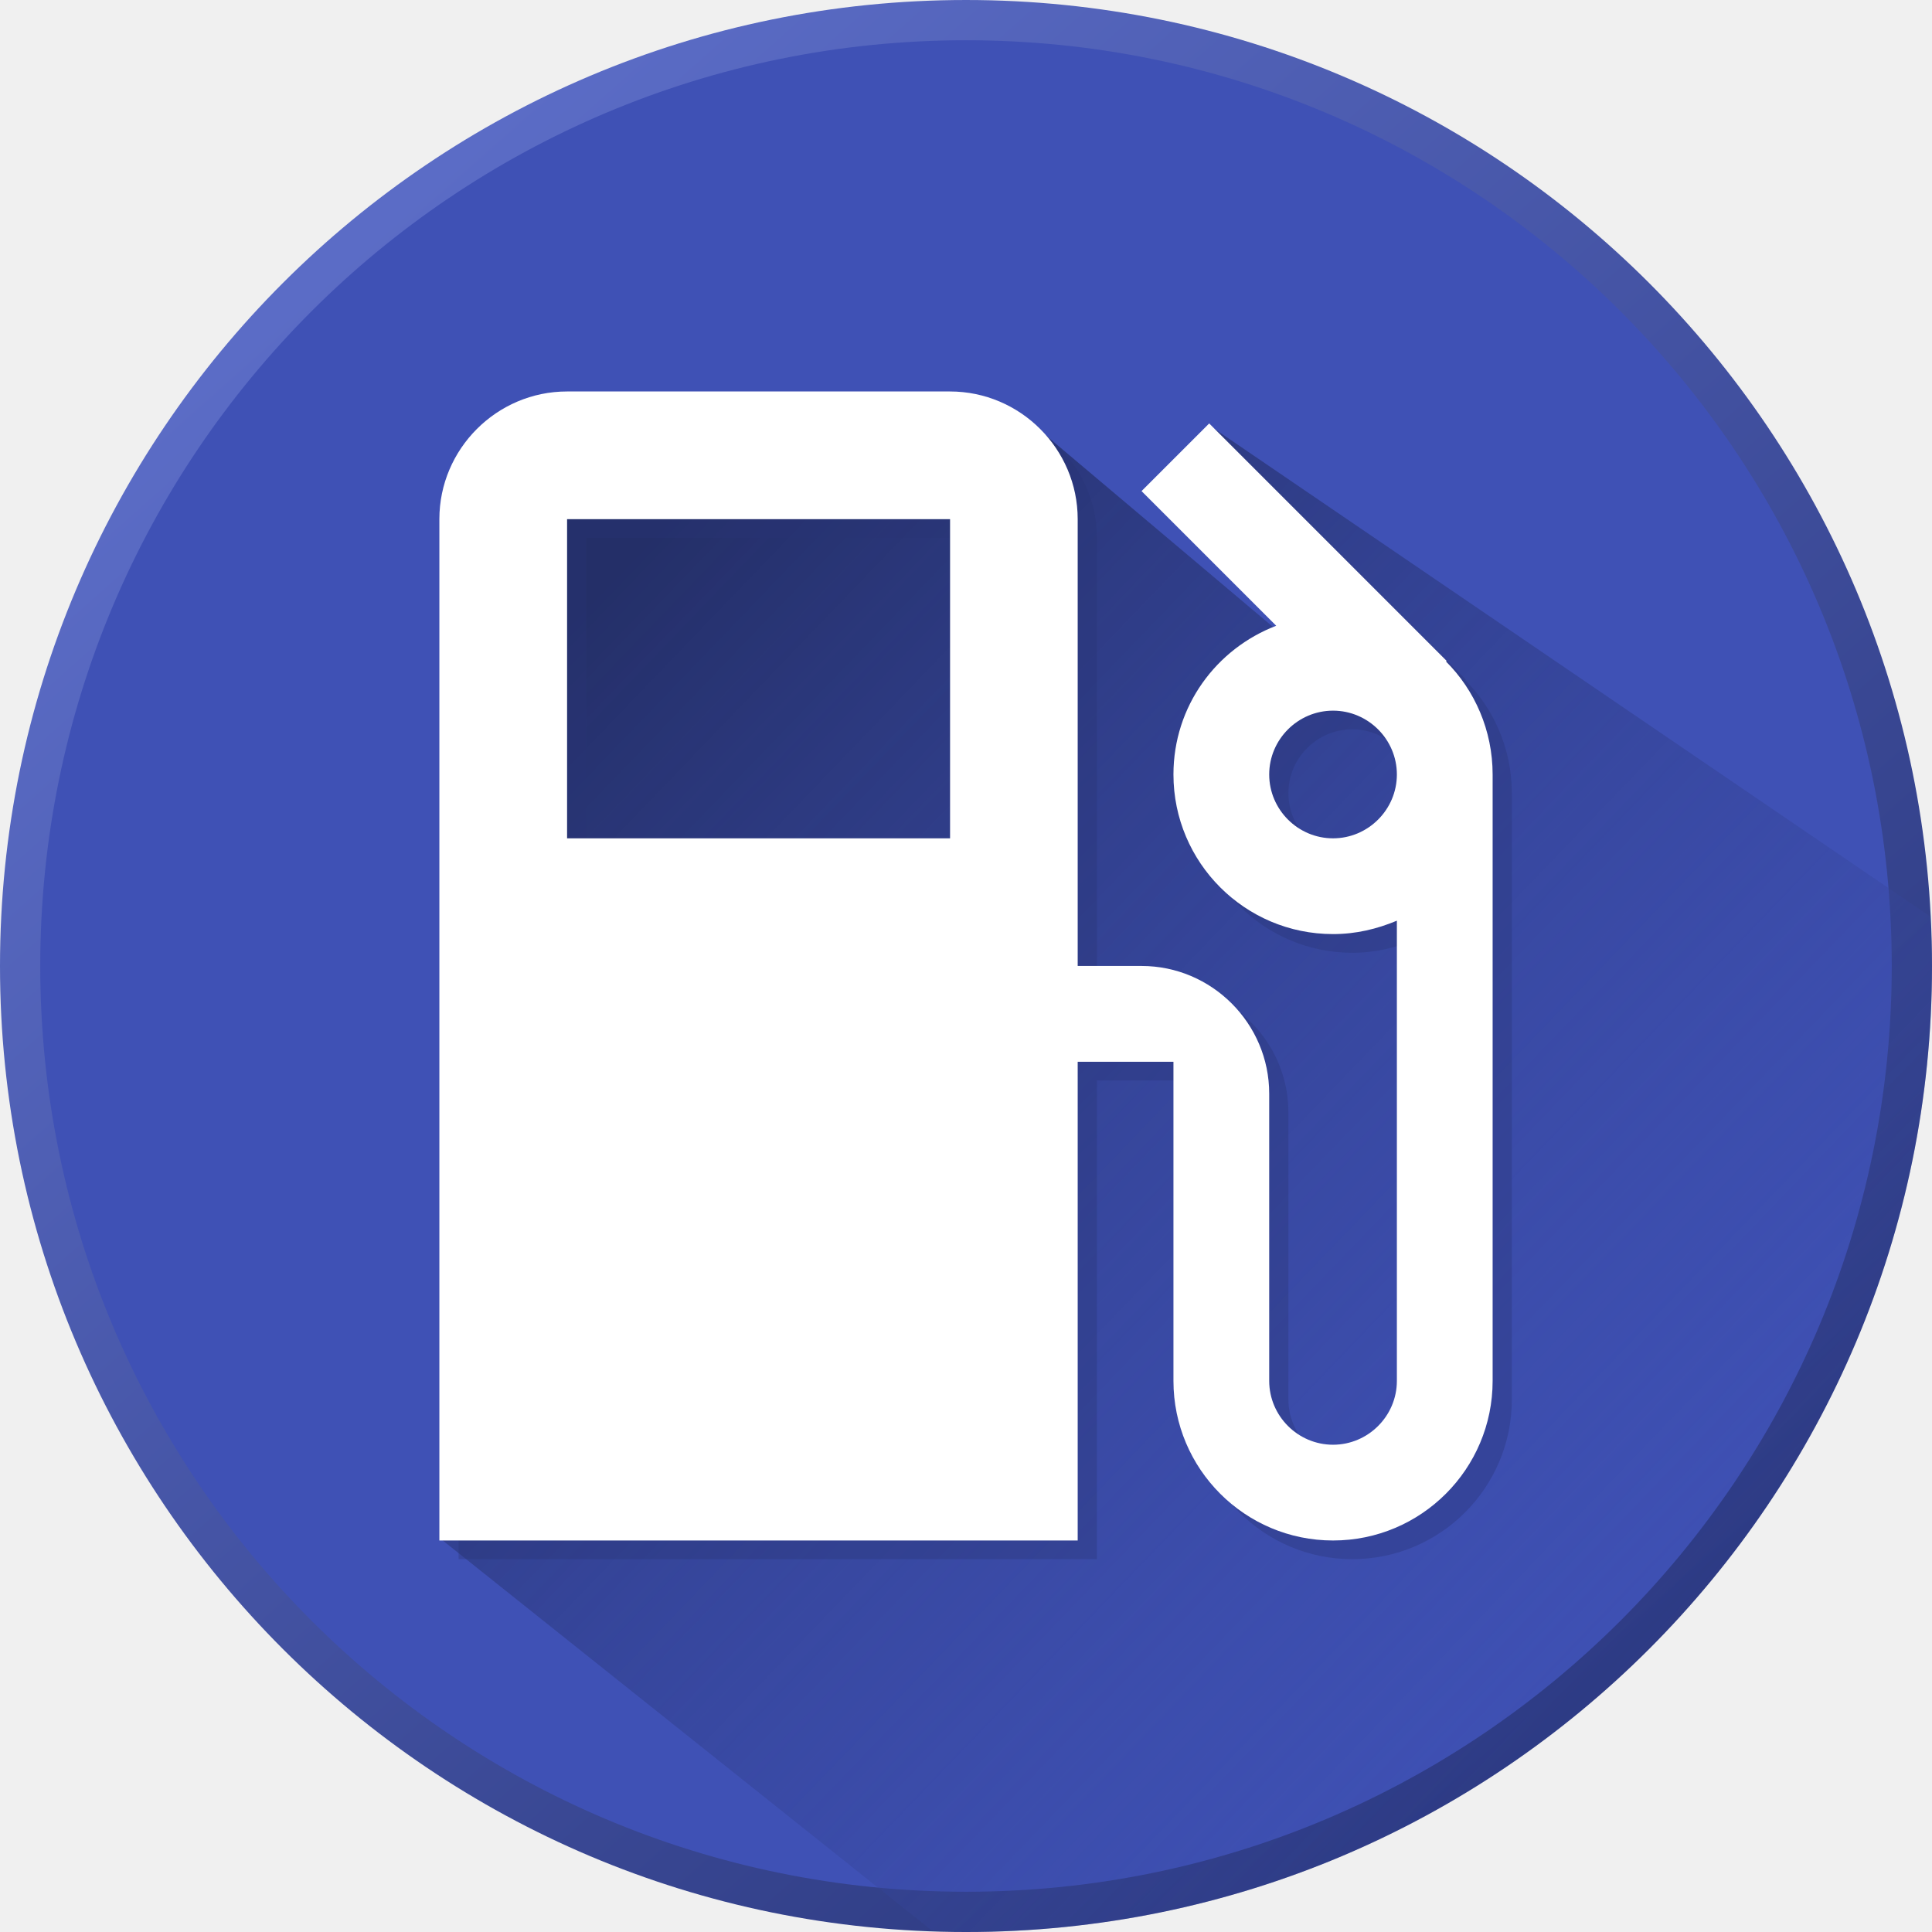
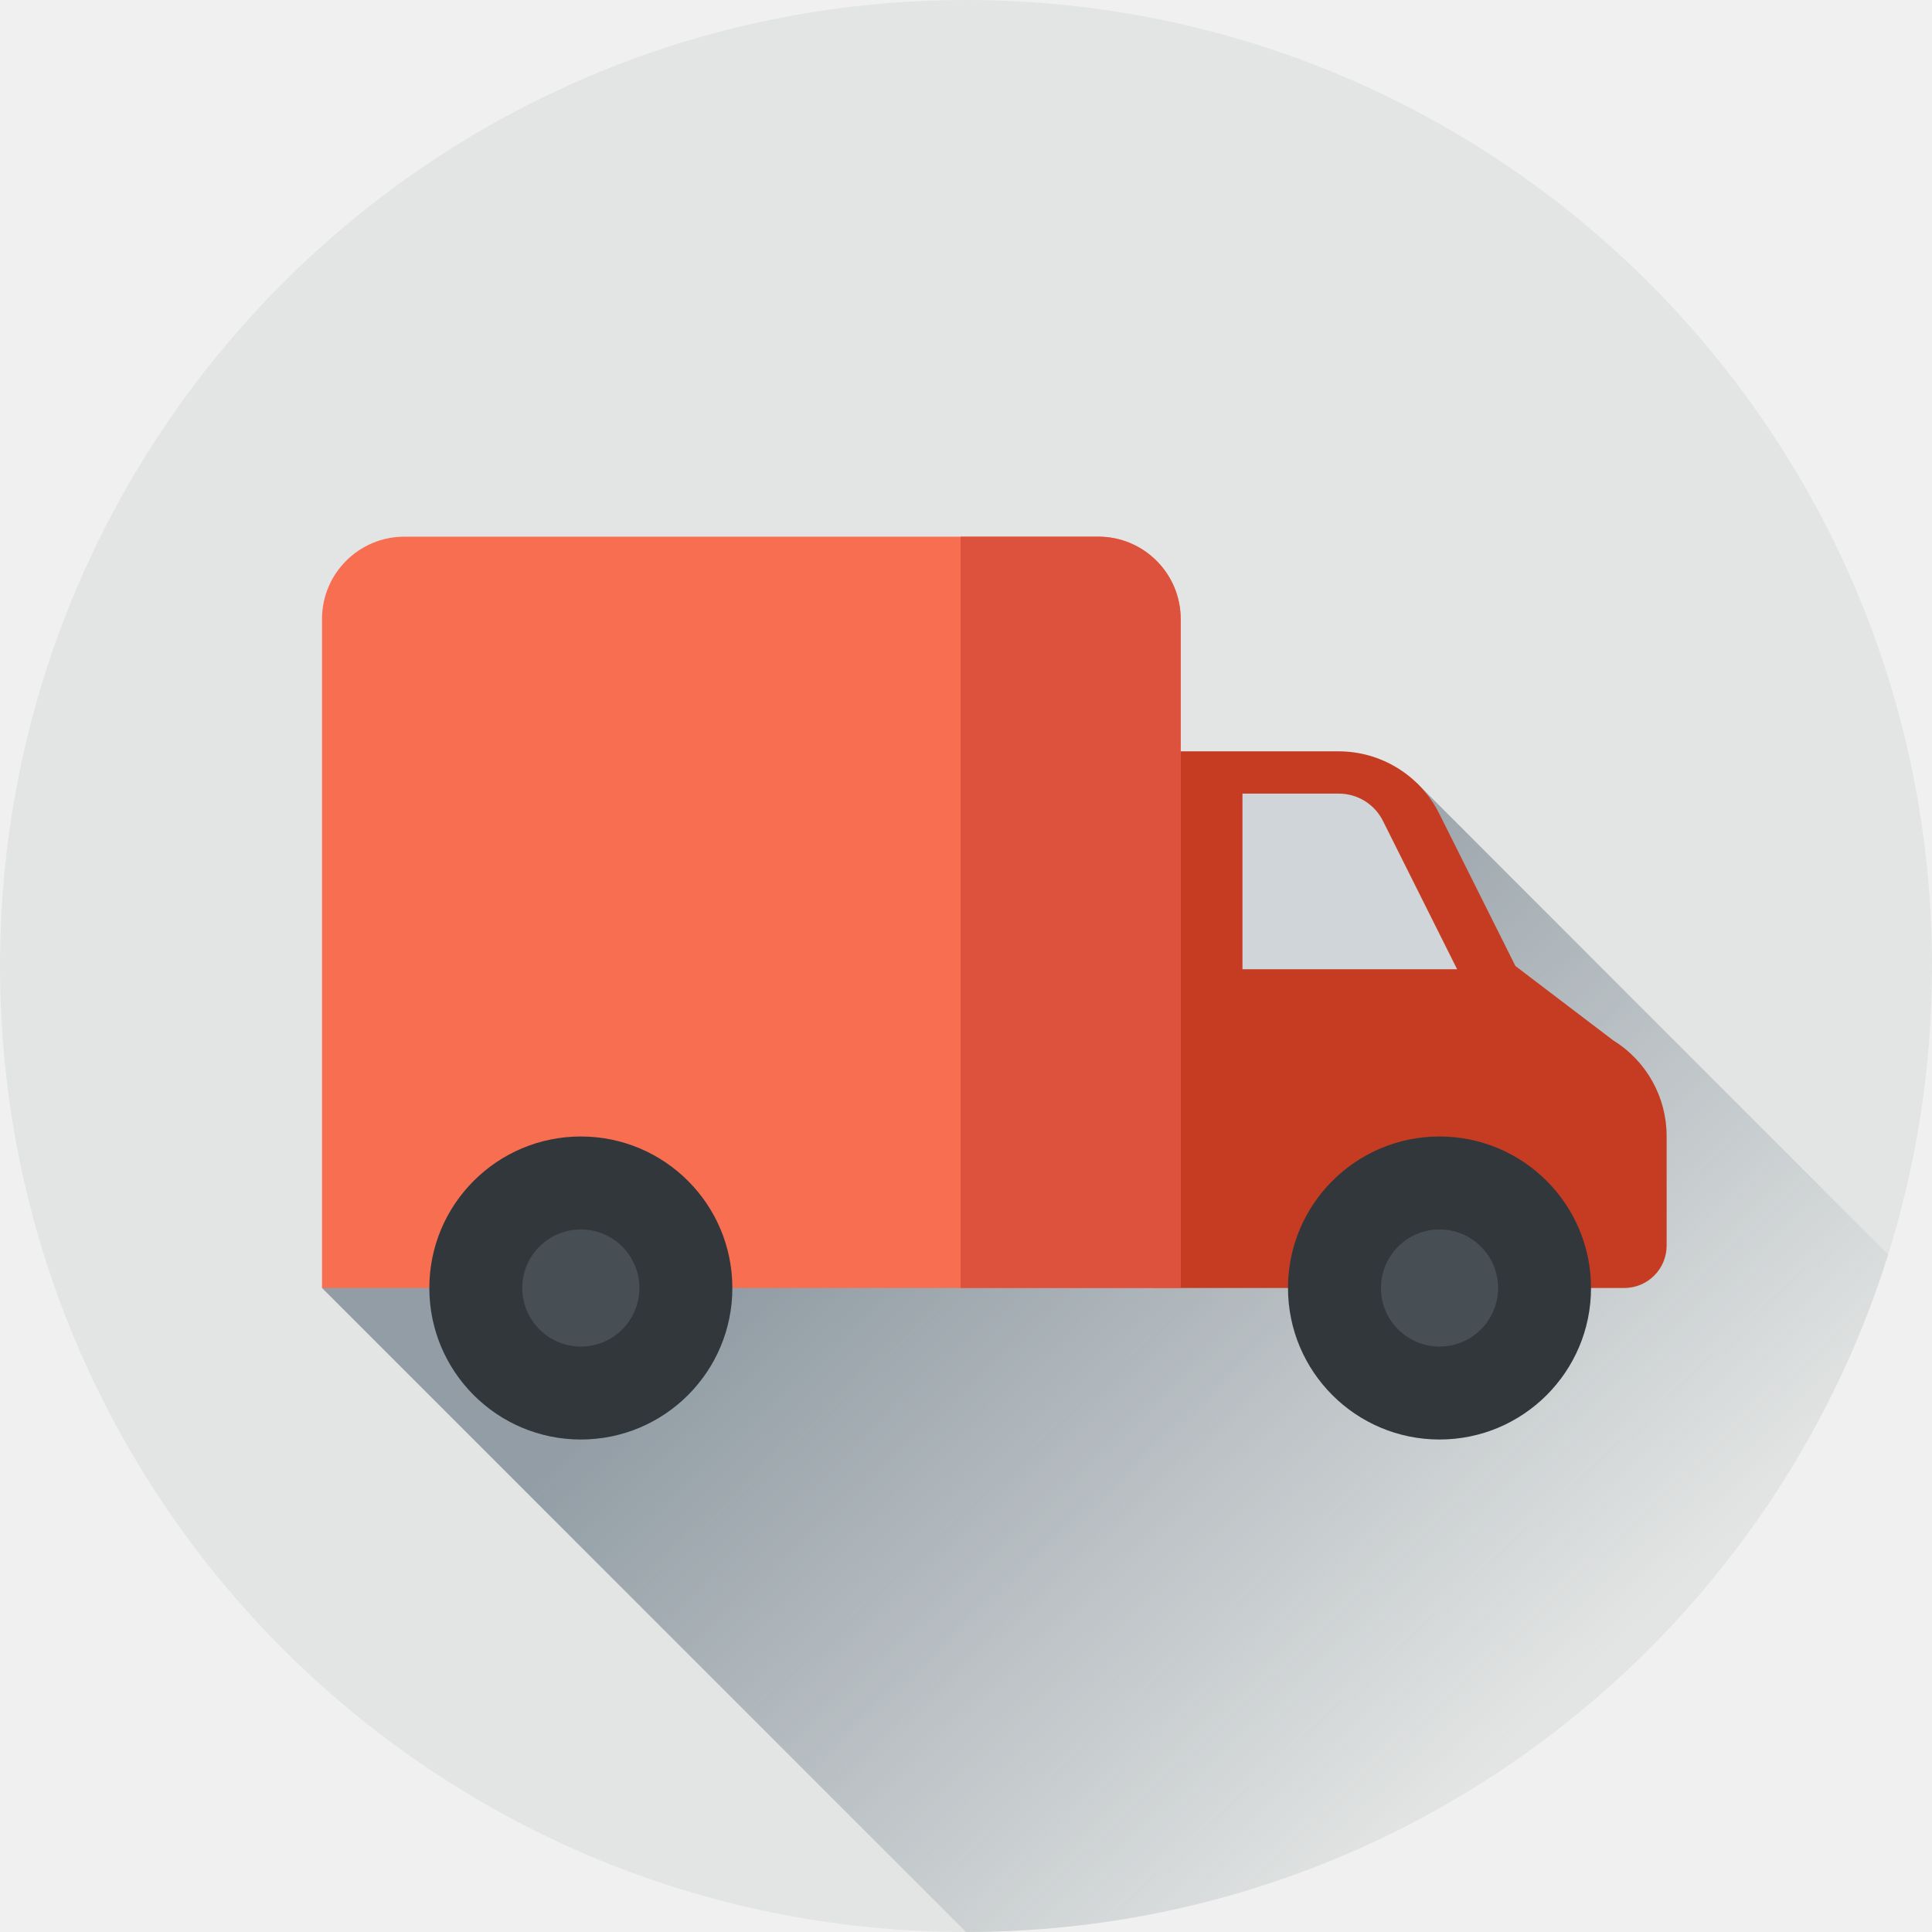
- <svg xmlns="http://www.w3.org/2000/svg" xmlns:xlink="http://www.w3.org/1999/xlink" width="48" height="48" viewBox="0 0 48 48" id="svg2" version="1.1">
-   <defs id="defs4">
-     <linearGradient id="linearGradient4236">
-       <stop style="stop-color:#5b6cc6;stop-opacity:1" offset="0" id="stop4238" />
-       <stop style="stop-color:#2b387e;stop-opacity:1" offset="1" id="stop4240" />
+ <svg xmlns="http://www.w3.org/2000/svg" xmlns:xlink="http://www.w3.org/1999/xlink" height="32" width="32" xml:space="preserve" y="0px" x="0px" id="Layer_1" version="1.1">
+   <defs id="defs3413">
+     <linearGradient id="linearGradient3438">
+       <stop id="stop3440" offset="0" style="stop-color:#929da5;stop-opacity:1;" />
+       <stop id="stop3442" offset="1" style="stop-color:#929da5;stop-opacity:0;" />
    </linearGradient>
-     <linearGradient id="linearGradient4189">
-       <stop style="stop-color:#242f68;stop-opacity:1" offset="0" id="stop4191" />
-       <stop style="stop-color:#3f51b5;stop-opacity:0;" offset="1" id="stop4193" />
-     </linearGradient>
-     <linearGradient xlink:href="#linearGradient4189" id="linearGradient4195" x1="14.958" y1="14.632" x2="46.235" y2="44.705" gradientUnits="userSpaceOnUse" />
-     <linearGradient xlink:href="#linearGradient4236" id="linearGradient4242" x1="64.331" y1="1012.404" x2="95.607" y2="1047.655" gradientUnits="userSpaceOnUse" gradientTransform="translate(-55.91695,-1.614851)" />
+     <linearGradient gradientTransform="translate(0,-68)" gradientUnits="userSpaceOnUse" y2="54.877" x2="57.503" y1="44.464" x1="47.784" id="linearGradient3444" xlink:href="#linearGradient3438" />
  </defs>
-   <g id="layer1" transform="translate(0,-1004.362)">
-     <circle style="fill:url(#linearGradient4242);fill-opacity:1;fill-rule:evenodd;stroke:none;stroke-width:1px;stroke-linecap:butt;stroke-linejoin:miter;stroke-opacity:1" id="path3336-6" cx="24" cy="1028.362" r="24" />
-     <circle style="fill:#3f51b5;fill-opacity:1;fill-rule:evenodd;stroke:none;stroke-width:1px;stroke-linecap:butt;stroke-linejoin:miter;stroke-opacity:1" id="path3336-6-4" cx="24" cy="1028.362" r="23" />
-     <path style="fill:url(#linearGradient4195);fill-opacity:1;fill-rule:evenodd;stroke:none;stroke-width:1px;stroke-linecap:butt;stroke-linejoin:miter;stroke-opacity:1" d="M 30.021 10.551 L 33.211 15.99 L 32.428 16.252 L 25.732 10.604 L 12.5 12.174 L 10.932 38.219 L 23.141 47.957 A 24 24 0 0 0 24 48 A 24 24 0 0 0 48 24 A 24 24 0 0 0 47.957 22.771 L 30.021 10.551 z " transform="translate(0,1004.362)" id="path4156" />
-     <path style="fill:#283475;fill-opacity:0.354;stroke:none;stroke-opacity:1" d="m 36.403,1021.261 0.016,-0.015 -5.9,-5.9 -1.681,1.681 3.346,3.346 c -1.491,0.571 -2.553,1.998 -2.553,3.695 0,2.189 1.776,3.965 3.965,3.965 0.571,0 1.094,-0.127 1.586,-0.333 l 0,11.434 c 0,0.872 -0.714,1.586 -1.586,1.586 -0.872,0 -1.586,-0.714 -1.586,-1.586 l 0,-7.137 c 0,-1.744 -1.427,-3.172 -3.172,-3.172 l -1.586,0 0,-11.101 c 0,-1.744 -1.427,-3.172 -3.172,-3.172 l -9.515,0 c -1.744,0 -3.172,1.427 -3.172,3.172 l 0,25.375 15.859,0 0,-11.894 2.379,0 0,7.929 c 0,2.188 1.776,3.965 3.965,3.965 2.189,0 3.965,-1.776 3.965,-3.965 l 0,-15.066 c 0,-1.094 -0.444,-2.094 -1.158,-2.807 z m -12.322,4.393 -9.515,0 0,-7.929 9.515,0 0,7.929 z m 9.515,0 c -0.872,0 -1.586,-0.714 -1.586,-1.586 0,-0.872 0.714,-1.586 1.586,-1.586 0.872,0 1.586,0.714 1.586,1.586 0,0.872 -0.714,1.586 -1.586,1.586 z" id="path4142-9" />
-     <path style="fill:#ffffff;fill-opacity:1;stroke:none;stroke-opacity:1" d="m 35.926,1020.797 0.016,-0.015 -5.9,-5.9 -1.681,1.681 3.346,3.346 c -1.491,0.571 -2.553,1.998 -2.553,3.695 0,2.189 1.776,3.965 3.965,3.965 0.571,0 1.094,-0.127 1.586,-0.333 l 0,11.434 c 0,0.872 -0.714,1.586 -1.586,1.586 -0.872,0 -1.586,-0.714 -1.586,-1.586 l 0,-7.137 c 0,-1.744 -1.427,-3.172 -3.172,-3.172 l -1.586,0 0,-11.101 c 0,-1.744 -1.427,-3.172 -3.172,-3.172 l -9.515,0 c -1.744,0 -3.172,1.427 -3.172,3.172 l 0,25.375 15.859,0 0,-11.894 2.379,0 0,7.929 c 0,2.188 1.776,3.965 3.965,3.965 2.189,0 3.965,-1.776 3.965,-3.965 l 0,-15.066 c 0,-1.094 -0.444,-2.094 -1.158,-2.807 z m -12.322,4.393 -9.515,0 0,-7.929 9.515,0 0,7.929 z m 9.515,0 c -0.872,0 -1.586,-0.714 -1.586,-1.586 0,-0.872 0.714,-1.586 1.586,-1.586 0.872,0 1.586,0.714 1.586,1.586 0,0.872 -0.714,1.586 -1.586,1.586 z" id="path4142" />
+   <g transform="translate(-32.07547,41.67924)" id="g3446">
+     <g id="g3339" transform="matrix(0.1077441,0,0,0.1077441,32.07547,-41.67925)">
+       <g id="g3341">
+         <g id="g3343">
+           <circle id="circle3345" r="148.5" cy="148.5" cx="148.5" style="fill:#e3e5e4" />
+         </g>
+       </g>
+     </g>
+     <path id="path3347" d="m 55.538,-28.714 -18.129,8.368 10.667,10.667 c 7.172,0 13.241,-4.719 15.274,-11.22 l -7.811,-7.815 z" style="fill:url(#linearGradient3444);fill-opacity:1" />
+     <g id="g3349" transform="matrix(0.1077441,0,0,0.1077441,32.07547,-41.67925)">
+       <path id="path3351" d="m 249.688,198 -72.395,0 0,-82.5 28.48,0 c 6.549,0 12.536,3.7 15.465,9.558 l 11.721,23.442 15.036,11.434 c 5.105,3.149 8.213,8.718 8.213,14.716 l 0,16.83 c 0,3.601 -2.919,6.52 -6.52,6.52 z" style="fill:#c63c22" />
+     </g>
+     <g id="g3353" transform="matrix(0.1077441,0,0,0.1077441,32.07547,-41.67925)">
+       <path id="path3355" d="m 181.5,198 -132,0 0,-102.834 C 49.5,88.17 55.171,82.5 62.167,82.5 l 106.667,0 c 6.996,0 12.667,5.671 12.667,12.666 l 0,102.834 -0.001,0 z" style="fill:#f86e51" />
+     </g>
+     <g id="g3357" transform="matrix(0.1077441,0,0,0.1077441,32.07547,-41.67925)">
+       <path id="path3359" d="M 181.5,95.167 C 181.5,88.171 175.829,82.5 168.833,82.5 l -21.167,0 0,115.5 33.834,0 0,-102.833 z" style="fill:#dd523c" />
+     </g>
+     <g id="g3361" transform="matrix(0.1077441,0,0,0.1077441,32.07547,-41.67925)">
+       <path id="path3363" d="M 212.597,126.195 224,149 l -33,0 0,-27 14.81,0 c 2.874,0 5.502,1.624 6.787,4.195 z" style="fill:#d0d5d9" />
+     </g>
+     <g id="g3365" transform="matrix(0.1077441,0,0,0.1077441,32.07547,-41.67925)">
+       <circle id="circle3367" r="23.291" cy="198" cx="89.291" style="fill:#32373b" />
+     </g>
+     <g id="g3369" transform="matrix(0.1077441,0,0,0.1077441,32.07547,-41.67925)">
+       <circle id="circle3371" r="9" cy="198" cx="89.291" style="fill:#484f54" />
+     </g>
+     <g id="g3373" transform="matrix(0.1077441,0,0,0.1077441,32.07547,-41.67925)">
+       <circle id="circle3375" r="23.291" cy="198" cx="221.291" style="fill:#32373b" />
+     </g>
+     <g id="g3377" transform="matrix(0.1077441,0,0,0.1077441,32.07547,-41.67925)">
+       <circle id="circle3379" r="9" cy="198" cx="221.292" style="fill:#484f54" />
+     </g>
  </g>
+   <g transform="matrix(0.1077441,0,0,0.1077441,0,197)" id="g3381" />
+   <g transform="matrix(0.1077441,0,0,0.1077441,0,197)" id="g3383" />
+   <g transform="matrix(0.1077441,0,0,0.1077441,0,197)" id="g3385" />
+   <g transform="matrix(0.1077441,0,0,0.1077441,0,197)" id="g3387" />
+   <g transform="matrix(0.1077441,0,0,0.1077441,0,197)" id="g3389" />
+   <g transform="matrix(0.1077441,0,0,0.1077441,0,197)" id="g3391" />
+   <g transform="matrix(0.1077441,0,0,0.1077441,0,197)" id="g3393" />
+   <g transform="matrix(0.1077441,0,0,0.1077441,0,197)" id="g3395" />
+   <g transform="matrix(0.1077441,0,0,0.1077441,0,197)" id="g3397" />
+   <g transform="matrix(0.1077441,0,0,0.1077441,0,197)" id="g3399" />
+   <g transform="matrix(0.1077441,0,0,0.1077441,0,197)" id="g3401" />
+   <g transform="matrix(0.1077441,0,0,0.1077441,0,197)" id="g3403" />
+   <g transform="matrix(0.1077441,0,0,0.1077441,0,197)" id="g3405" />
+   <g transform="matrix(0.1077441,0,0,0.1077441,0,197)" id="g3407" />
+   <g transform="matrix(0.1077441,0,0,0.1077441,0,197)" id="g3409" />
</svg>
